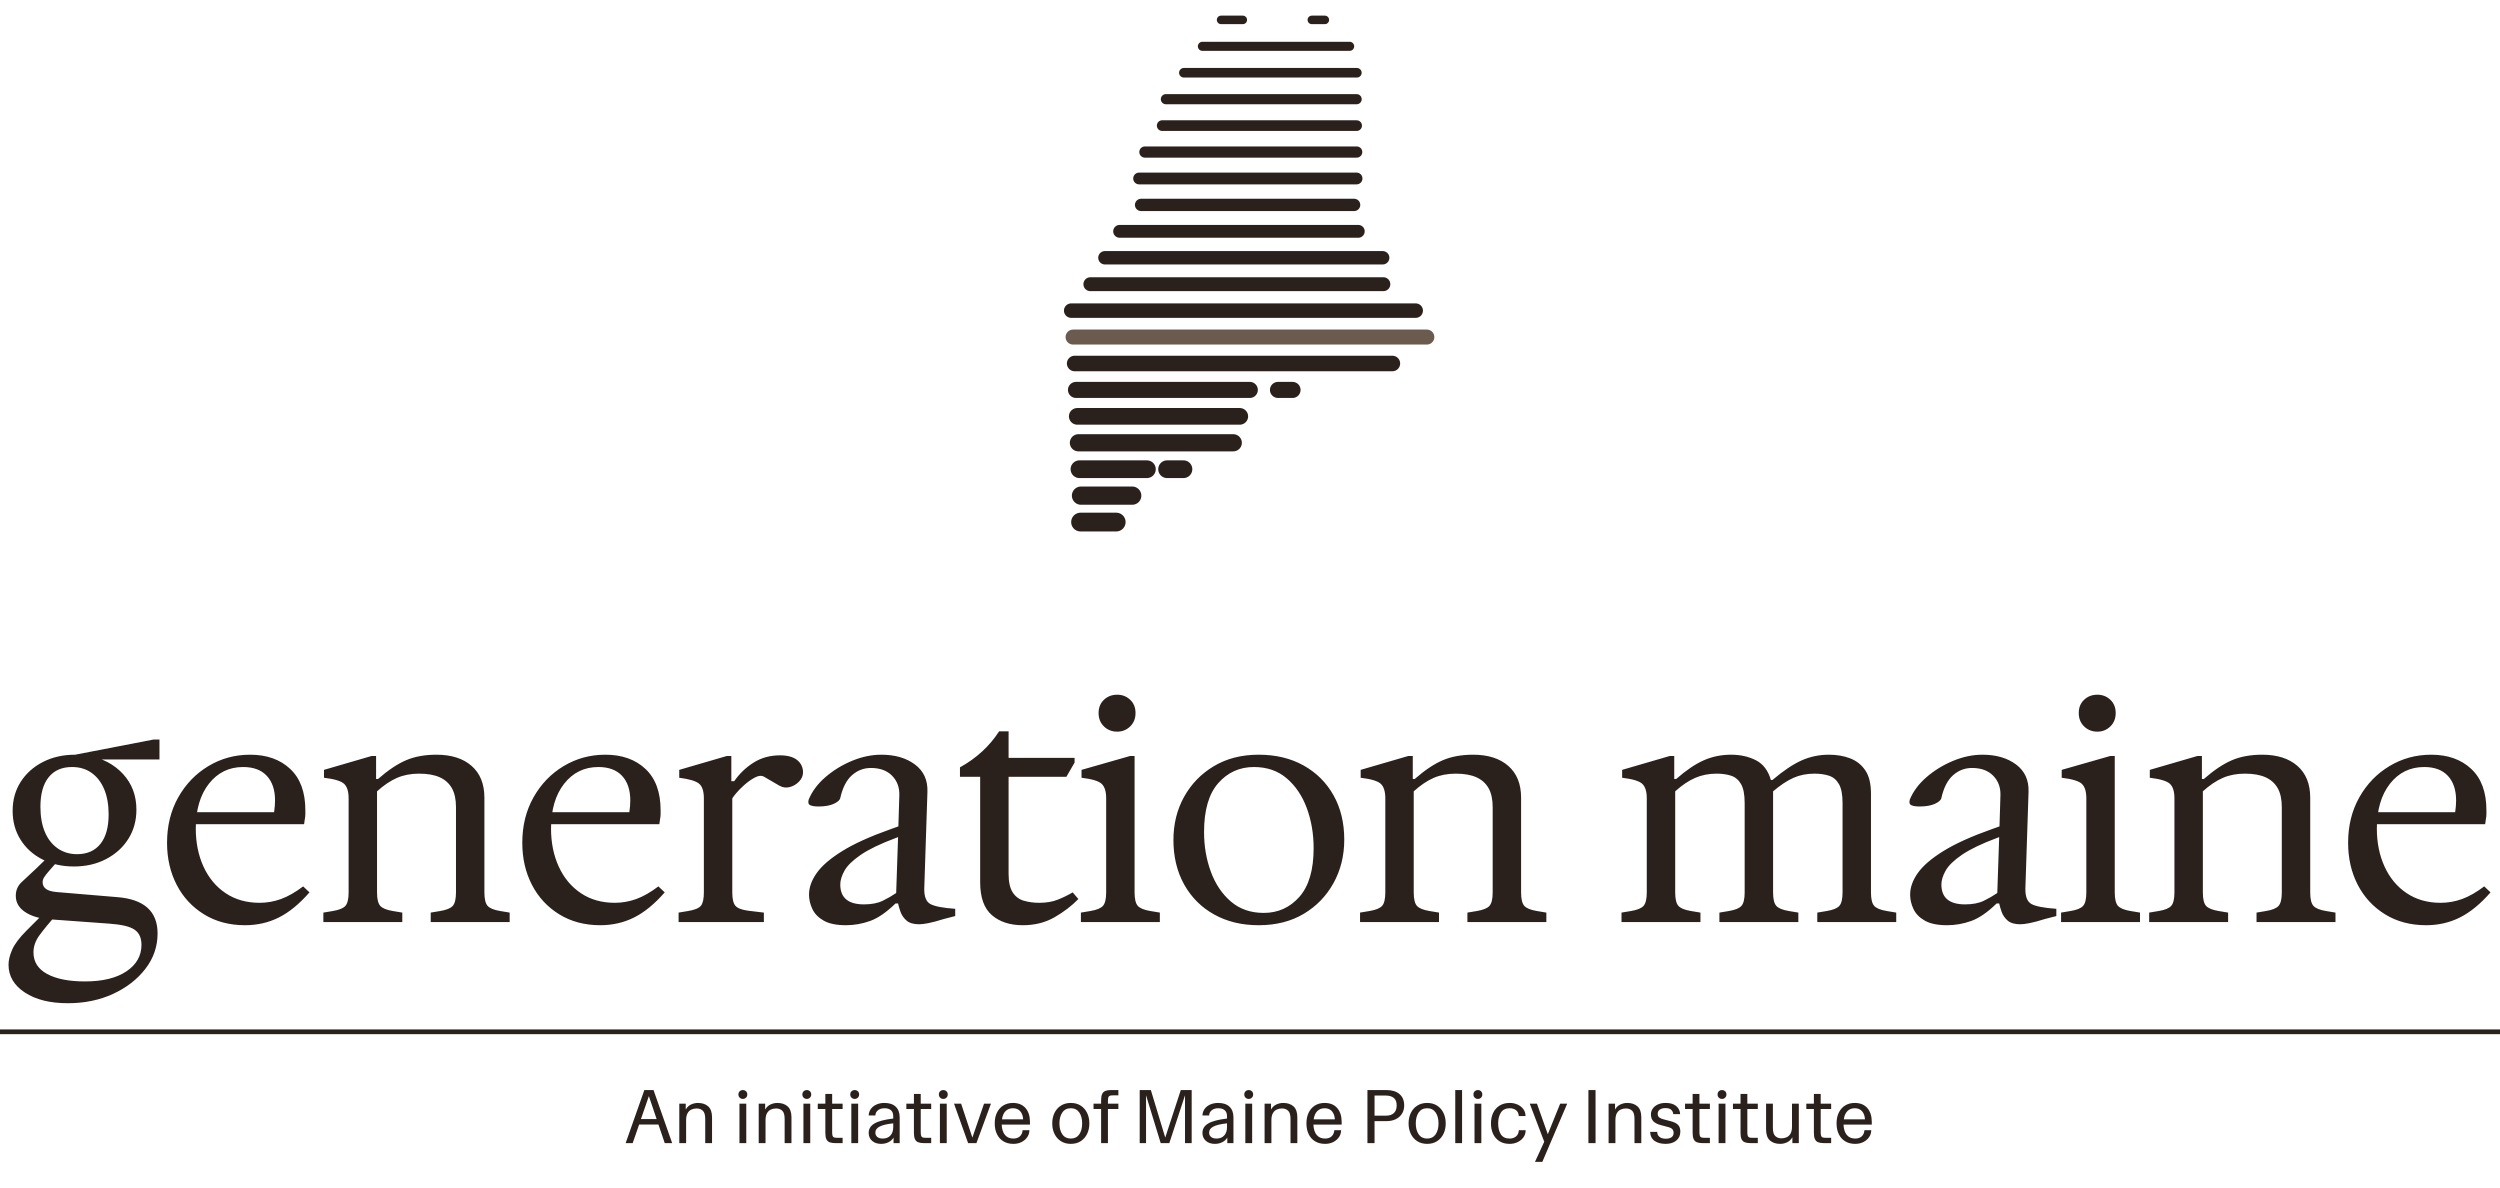
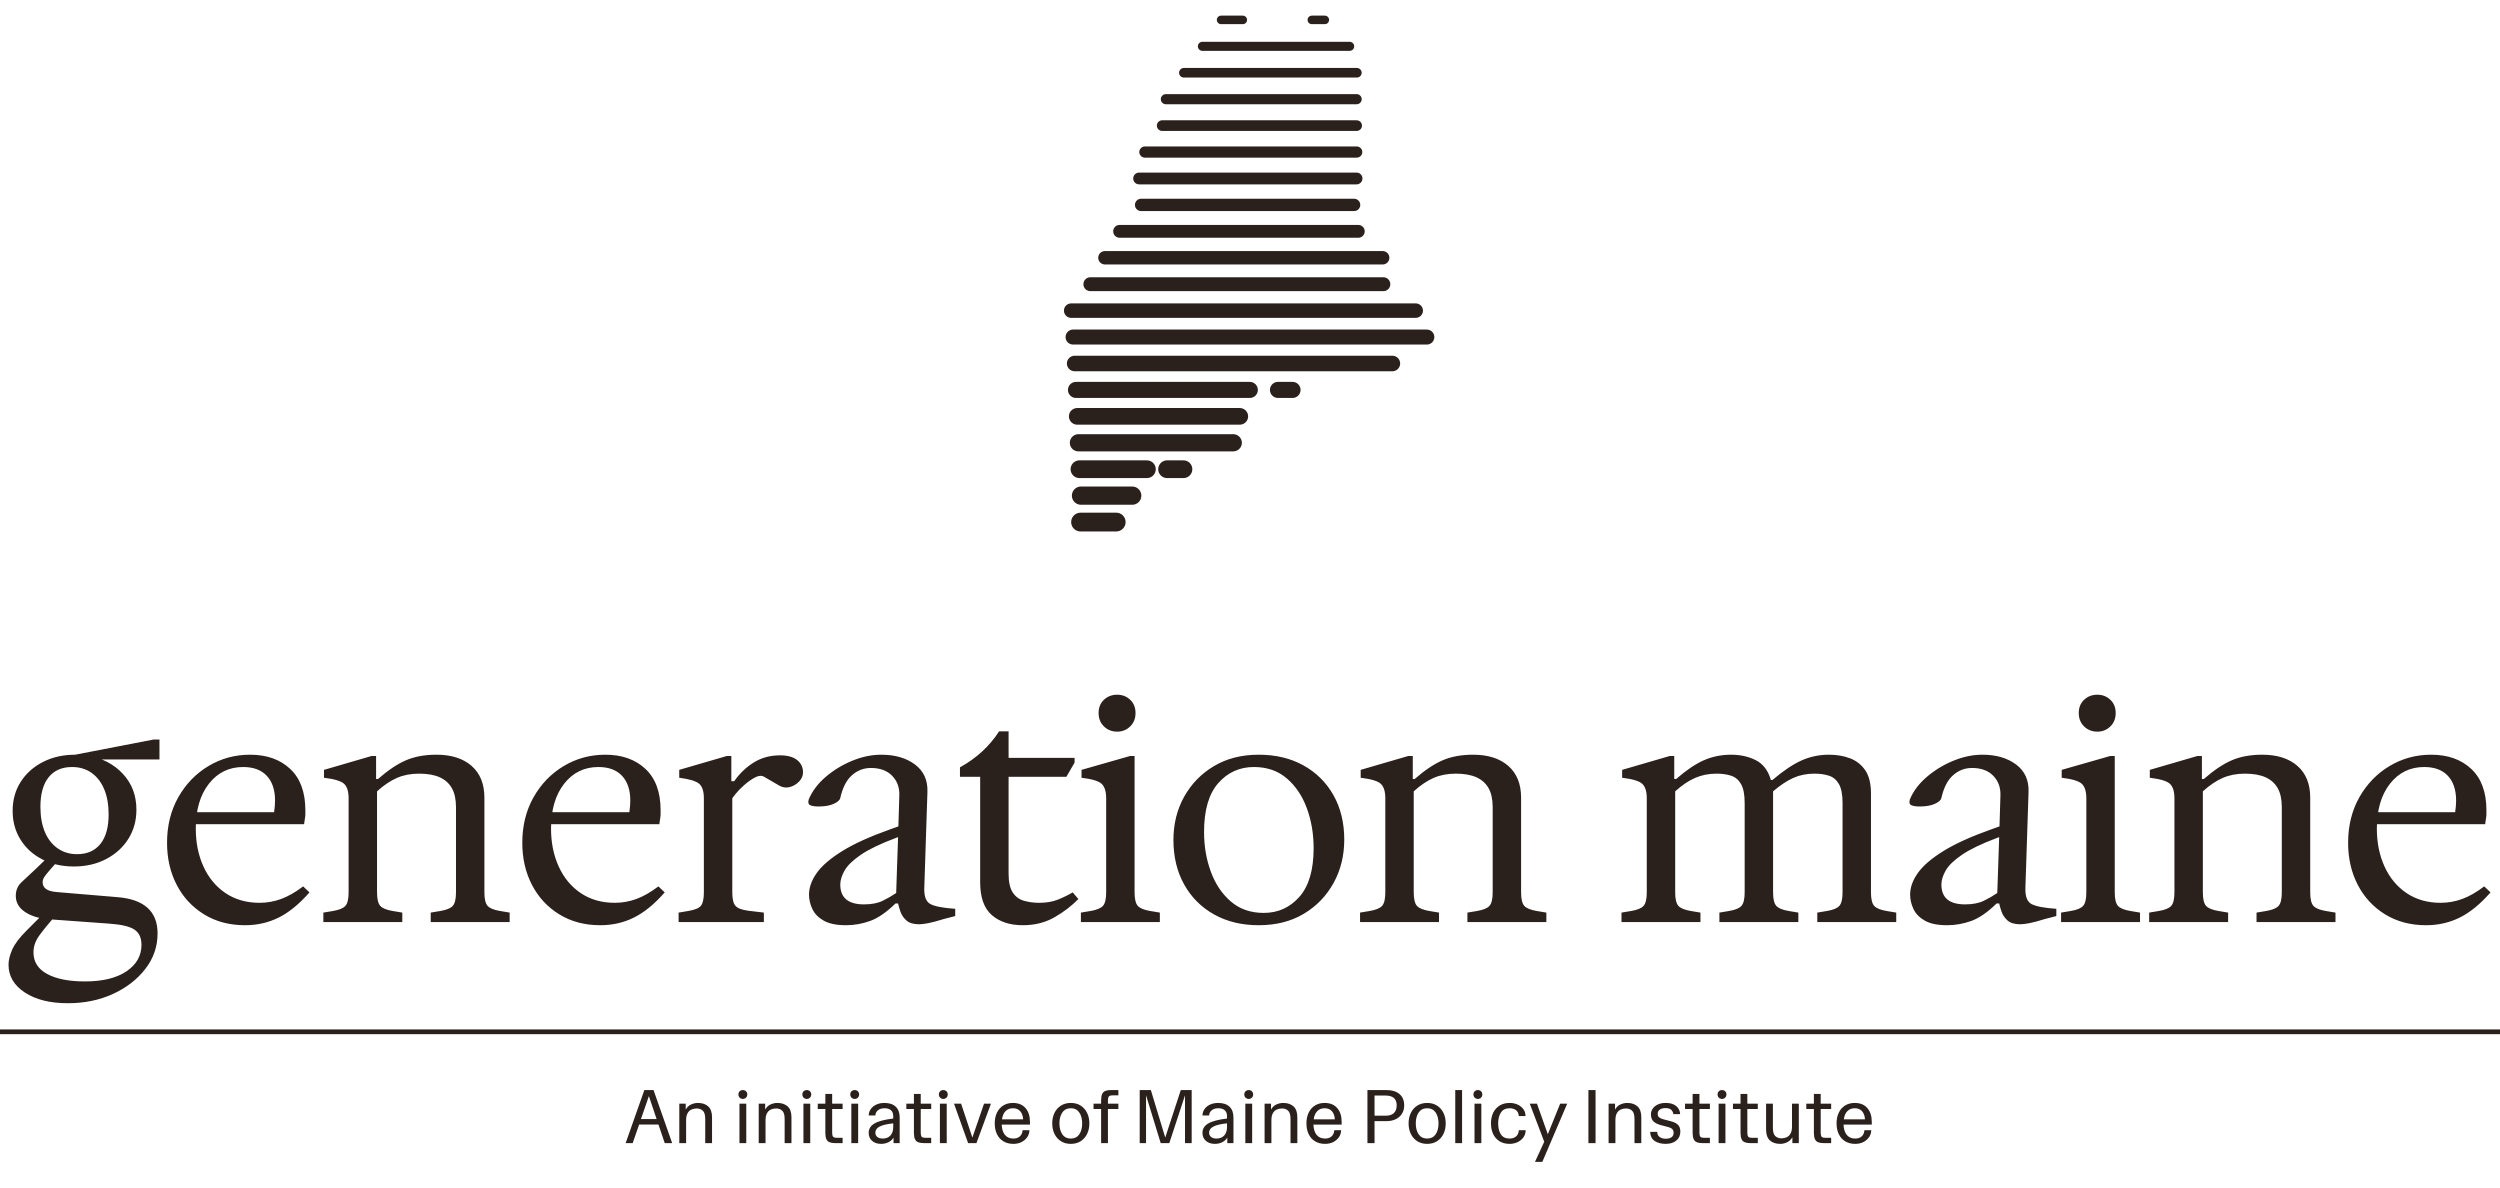
<svg xmlns="http://www.w3.org/2000/svg" viewBox="0 0 791.7 376" width="791.7" height="376" role="img" aria-label="Generation Maine, an initiative of Maine Policy Institute">
  <path d="M386.69 6.3 L393.57 6.3" stroke="#2B211C" stroke-width="2.7" stroke-linecap="round" fill="none" />
  <path d="M415.43 6.3 L419.55 6.3" stroke="#2B211C" stroke-width="2.7" stroke-linecap="round" fill="none" />
  <path d="M380.77 14.67 L427.41 14.67" stroke="#2B211C" stroke-width="2.87" stroke-linecap="round" fill="none" />
  <path d="M374.91 23.04 L429.69 23.04" stroke="#2B211C" stroke-width="3.04" stroke-linecap="round" fill="none" />
  <path d="M369.21 31.41 L429.62 31.41" stroke="#2B211C" stroke-width="3.21" stroke-linecap="round" fill="none" />
  <path d="M368.04 39.78 L429.62 39.78" stroke="#2B211C" stroke-width="3.38" stroke-linecap="round" fill="none" />
  <path d="M362.57 48.15 L429.64 48.15" stroke="#2B211C" stroke-width="3.55" stroke-linecap="round" fill="none" />
  <path d="M360.73 56.52 L429.6 56.52" stroke="#2B211C" stroke-width="3.73" stroke-linecap="round" fill="none" />
  <path d="M361.36 64.89 L428.82 64.89" stroke="#2B211C" stroke-width="3.9" stroke-linecap="round" fill="none" />
  <path d="M354.56 73.26 L430.14 73.26" stroke="#2B211C" stroke-width="4.07" stroke-linecap="round" fill="none" />
  <path d="M349.9 81.63 L437.87 81.63" stroke="#2B211C" stroke-width="4.24" stroke-linecap="round" fill="none" />
  <path d="M345.3 90 L438.08 90" stroke="#2B211C" stroke-width="4.41" stroke-linecap="round" fill="none" />
  <path d="M339.22 98.37 L448.33 98.37" stroke="#2B211C" stroke-width="4.58" stroke-linecap="round" fill="none" />
-   <path d="M339.82 106.74 L451.85 106.74" stroke="#6B5A4E" stroke-width="4.75" stroke-linecap="round" fill="none" />
+   <path d="M339.82 106.74 L451.85 106.74" stroke="#2B211C" stroke-width="4.75" stroke-linecap="round" fill="none" />
  <path d="M340.32 115.11 L440.94 115.11" stroke="#2B211C" stroke-width="4.92" stroke-linecap="round" fill="none" />
  <path d="M340.74 123.48 L395.79 123.48" stroke="#2B211C" stroke-width="5.09" stroke-linecap="round" fill="none" />
  <path d="M404.71 123.48 L409.32 123.48" stroke="#2B211C" stroke-width="5.09" stroke-linecap="round" fill="none" />
  <path d="M341.14 131.85 L392.62 131.85" stroke="#2B211C" stroke-width="5.27" stroke-linecap="round" fill="none" />
  <path d="M341.51 140.22 L390.55 140.22" stroke="#2B211C" stroke-width="5.44" stroke-linecap="round" fill="none" />
  <path d="M341.84 148.59 L363.2 148.59" stroke="#2B211C" stroke-width="5.61" stroke-linecap="round" fill="none" />
  <path d="M369.59 148.59 L374.78 148.59" stroke="#2B211C" stroke-width="5.61" stroke-linecap="round" fill="none" />
  <path d="M342.33 156.96 L358.55 156.96" stroke="#2B211C" stroke-width="5.78" stroke-linecap="round" fill="none" />
  <path d="M342.19 165.33 L353.48 165.33" stroke="#2B211C" stroke-width="5.95" stroke-linecap="round" fill="none" />
  <g transform="translate(0 214)">
    <path fill="#2B211C" d="M21.5 103.7Q13 103.7 7.85 100.3Q2.7 96.9 2.7 91.5Q2.7 89.4 3.85 86.75Q5 84.1 8.4 80.7L13.9 75.2L17.7 75.8Q14.3 79.7 12.45 82.25Q10.6 84.8 10.6 87.6Q10.6 92.1 14.95 94.45Q19.3 96.8 26.9 96.8Q35.3 96.8 40.05 93.6Q44.8 90.4 44.8 85.2Q44.8 81.9 42.6 80.4Q40.4 78.9 34.6 78.5L15.3 77.1Q10.7 76.7 7.85 74.75Q5 72.8 5 69.7Q5 67.1 6.8 65.4Q8.6 63.7 11.4 61.1L14.5 58.1H18.8L15.8 61.5Q14.4 63.1 13.95 63.85Q13.5 64.6 13.5 65.4Q13.5 66.7 14.55 67.5Q15.6 68.3 18 68.5L37.1 70.1Q49.9 71.1 49.9 81.6Q49.9 87.8 46.05 92.8Q42.2 97.8 35.8 100.75Q29.4 103.7 21.5 103.7ZM23.4 60.4Q17.8 60.4 13.4 58.15Q9 55.9 6.5 51.9Q4 47.9 4 42.8Q4 37.6 6.55 33.6Q9.1 29.6 13.6 27.3Q18.1 25 23.8 25L27.9 25.3Q34.7 26.5 38.95 31.1Q43.2 35.7 43.2 42.4Q43.2 47.6 40.65 51.65Q38.1 55.7 33.6 58.05Q29.1 60.4 23.4 60.4ZM24.4 56.5Q29.2 56.5 31.8 53.25Q34.4 50 34.4 43.9Q34.4 39.3 33 35.95Q31.6 32.6 29 30.75Q26.4 28.9 22.8 28.9Q18 28.9 15.4 32.15Q12.8 35.4 12.8 41.5Q12.8 46.1 14.2 49.45Q15.6 52.8 18.25 54.65Q20.9 56.5 24.4 56.5ZM23.8 26.5V25L48.6 20.2H50.5V26.5ZM77.6 79Q70.2 79 64.6 75.55Q59 72.1 55.95 66.2Q52.9 60.3 52.9 52.9Q52.9 44.8 56.45 38.5Q60 32.2 66 28.6Q72 25 79.2 25Q87.1 25 91.9 29.5Q96.7 34 96.7 42.6Q96.7 43.2 96.7 43.85Q96.7 44.5 96.5 45.6L96.3 47H60.4V43.2H86.8Q87.1 41.2 87.1 39.5Q87.1 34.5 84.5 31.7Q81.9 28.9 77 28.9Q70.3 28.9 66.15 34.2Q62 39.5 62 48.4Q62 55.1 64.45 60.45Q66.9 65.8 71.45 68.85Q76 71.9 82.2 71.9Q85.7 71.9 89 70.7Q92.3 69.5 96 66.7L98 68.6Q93.2 74.1 88.3 76.55Q83.4 79 77.6 79ZM102.4 78V75L105.4 74.5Q108.4 74 109.4 72.85Q110.4 71.7 110.4 68.6V38.8Q110.4 35.6 109 34.25Q107.6 32.9 102.6 32.3V29.8L117.7 25.4H119.1V32.7H119.7Q124.5 28.5 128.6 26.75Q132.7 25 138.2 25Q145.3 25 149.35 28.55Q153.4 32.1 153.4 38.6V68.6Q153.4 71.7 154.4 72.85Q155.4 74 158.4 74.5L161.4 75V78H136.4V75L139.4 74.5Q142.4 74 143.4 72.85Q144.4 71.7 144.4 68.6V41.6Q144.4 37.9 143.1 35.6Q141.8 33.3 139.25 32.15Q136.7 31 132.7 31Q128.8 31 125.7 32.35Q122.6 33.7 119.4 36.6V68.6Q119.4 71.7 120.4 72.85Q121.4 74 124.4 74.5L127.4 75V78ZM190.1 79Q182.7 79 177.1 75.55Q171.5 72.1 168.45 66.2Q165.4 60.3 165.4 52.9Q165.4 44.8 168.95 38.5Q172.5 32.2 178.5 28.6Q184.5 25 191.7 25Q199.6 25 204.4 29.5Q209.2 34 209.2 42.6Q209.2 43.2 209.2 43.85Q209.2 44.5 209 45.6L208.8 47H172.9V43.2H199.3Q199.6 41.2 199.6 39.5Q199.6 34.5 197 31.7Q194.4 28.9 189.5 28.9Q182.8 28.9 178.65 34.2Q174.5 39.5 174.5 48.4Q174.5 55.1 176.95 60.45Q179.4 65.8 183.95 68.85Q188.5 71.9 194.7 71.9Q198.2 71.9 201.5 70.7Q204.8 69.5 208.5 66.7L210.5 68.6Q205.7 74.1 200.8 76.55Q195.9 79 190.1 79ZM214.9 78V75L217.9 74.5Q221 74 221.95 72.85Q222.9 71.7 222.9 68.6V38.8Q222.9 35.4 221.35 34.15Q219.8 32.9 215.1 32.3V29.8L230.2 25.4H231.6V33.4H232.5Q235 29.8 238.65 27.5Q242.3 25.2 247 25.2Q250.6 25.2 252.45 26.7Q254.3 28.2 254.3 30.6Q254.3 32.2 253.05 33.5Q251.8 34.8 250.1 35.25Q248.4 35.7 246.8 34.8L242 32Q240.8 31.3 239.1 32.2Q237.4 33.1 235.75 34.55Q234.1 36 233 37.35Q231.9 38.7 231.9 38.9V68.6Q231.9 71.7 232.9 72.85Q233.9 74 236.9 74.4L241.9 75V78ZM267.9 79Q263.4 79 260.85 77.55Q258.3 76.1 257.25 73.85Q256.2 71.6 256.2 69.3Q256.2 65.9 258.65 62.45Q261.1 59 266.75 55.5Q272.4 52 282 48.6L284.5 47.7L284.8 37.8Q284.9 34.1 282.5 31.65Q280.1 29.2 275.8 29.2Q272.4 29.2 269.8 31.5Q267.2 33.8 266.1 38.7Q265.9 39.7 264.05 40.55Q262.2 41.4 259.2 41.4Q257.5 41.4 256.6 41Q255.7 40.6 256.1 39.2Q257.7 35.3 261.4 32.1Q265.1 28.9 269.8 26.95Q274.5 25 279.1 25Q285.6 25 289.75 28.1Q293.9 31.2 293.7 36.8L292.7 67.3Q292.6 71.2 294.65 72.3Q296.7 73.4 302.5 73.8V76.1L299 77Q295.8 78 293.95 78.35Q292.1 78.7 291.1 78.7Q288.4 78.7 287.05 77.5Q285.7 76.3 285.15 74.7Q284.6 73.1 284.4 72.1H283.6Q279.3 76.3 275.55 77.65Q271.8 79 267.9 79ZM273.6 72.4Q277.2 72.4 279.55 71.25Q281.9 70.1 283.8 68.8L284.4 51.1L283.6 51.4Q276.4 54.1 272.6 56.7Q268.8 59.3 267.45 61.7Q266.1 64.1 266.1 66.1Q266.1 72.4 273.6 72.4ZM323.9 79Q317.8 79 314.1 75.8Q310.4 72.6 310.4 65.4V32H304V29Q311.8 24.7 316.4 17.6H319.4V25.8V28.7V62.7Q319.4 66.6 320.7 68.6Q322 70.6 324.25 71.25Q326.5 71.9 329.1 71.9Q332.5 71.9 335 70.9Q337.5 69.9 339.7 68.6L341.5 70.7Q338.4 73.9 334 76.45Q329.6 79 323.9 79ZM315 32V26H340.3V27.5L337.7 32ZM342.3 78V75L345.3 74.5Q348.3 74 349.3 72.85Q350.3 71.7 350.3 68.6V38.8Q350.3 35.6 348.9 34.25Q347.5 32.9 342.5 32.3V29.8L357.9 25.4H359.3V68.6Q359.3 71.7 360.3 72.85Q361.3 74 364.3 74.5L367.3 75V78ZM353.8 17.7Q351.3 17.7 349.6 16.05Q347.9 14.4 347.9 11.8Q347.9 9.2 349.6 7.6Q351.3 6 353.8 6Q356.2 6 357.9 7.6Q359.6 9.2 359.6 11.8Q359.6 14.4 357.9 16.05Q356.2 17.7 353.8 17.7ZM398.6 79Q390.6 79 384.5 75.6Q378.4 72.2 375 66.1Q371.6 60 371.6 52Q371.6 44.4 375 38.3Q378.4 32.2 384.45 28.6Q390.5 25 398.6 25Q406.7 25 412.8 28.4Q418.9 31.8 422.3 37.85Q425.7 43.9 425.7 51.9Q425.7 59.5 422.3 65.65Q418.9 71.8 412.85 75.4Q406.8 79 398.6 79ZM400.2 75.1Q407 75.1 411.5 70Q416 64.9 416 54.6Q416 47.8 413.85 41.95Q411.7 36.1 407.5 32.5Q403.3 28.9 397.1 28.9Q390.3 28.9 385.8 34Q381.3 39.1 381.3 49.5Q381.3 56.2 383.45 62.05Q385.6 67.9 389.8 71.5Q394 75.1 400.2 75.1ZM430.7 78V75L433.7 74.5Q436.7 74 437.7 72.85Q438.7 71.7 438.7 68.6V38.8Q438.7 35.6 437.3 34.25Q435.9 32.9 430.9 32.3V29.8L446 25.4H447.4V32.7H448Q452.8 28.5 456.9 26.75Q461 25 466.5 25Q473.6 25 477.65 28.55Q481.7 32.1 481.7 38.6V68.6Q481.7 71.7 482.7 72.85Q483.7 74 486.7 74.5L489.7 75V78H464.7V75L467.7 74.5Q470.7 74 471.7 72.85Q472.7 71.7 472.7 68.6V41.6Q472.7 37.9 471.4 35.6Q470.1 33.3 467.55 32.15Q465 31 461 31Q457.1 31 454 32.35Q450.9 33.7 447.7 36.6V68.6Q447.7 71.7 448.7 72.85Q449.7 74 452.7 74.5L455.7 75V78ZM513.5 78V75L516.5 74.5Q519.5 74 520.5 72.85Q521.5 71.7 521.5 68.6V38.8Q521.5 35.6 520.1 34.25Q518.7 32.9 513.7 32.3V29.8L528.8 25.4H530.2V32.7H530.8Q535.6 28.5 539.6 26.75Q543.6 25 548.2 25Q552.6 25 556.05 26.75Q559.5 28.5 560.8 33H561.3Q566.5 28.6 570.55 26.8Q574.6 25 579.2 25Q582.9 25 585.9 26.15Q588.9 27.3 590.7 29.95Q592.5 32.6 592.5 37.3V68.6Q592.5 71.7 593.5 72.85Q594.5 74 597.5 74.5L600.5 75V78H575.5V75L578.5 74.5Q581.5 74 582.5 72.85Q583.5 71.7 583.5 68.6V40.3Q583.5 36.3 582.35 34.3Q581.2 32.3 579.2 31.65Q577.2 31 574.6 31Q570.9 31 567.9 32.35Q564.9 33.7 561.5 36.6V68.6Q561.5 71.7 562.5 72.85Q563.5 74 566.5 74.5L569.5 75V78H544.5V75L547.5 74.5Q550.5 74 551.5 72.85Q552.5 71.7 552.5 68.6V40.3Q552.5 36.3 551.35 34.3Q550.2 32.3 548.2 31.65Q546.2 31 543.6 31Q539.9 31 536.8 32.35Q533.7 33.7 530.5 36.6V68.6Q530.5 71.7 531.5 72.85Q532.5 74 535.5 74.5L538.5 75V78ZM616.6 79Q612.1 79 609.55 77.55Q607 76.1 605.95 73.85Q604.9 71.6 604.9 69.3Q604.9 65.9 607.35 62.45Q609.8 59 615.45 55.5Q621.1 52 630.7 48.6L633.2 47.7L633.5 37.8Q633.6 34.1 631.2 31.65Q628.8 29.2 624.5 29.2Q621.1 29.2 618.5 31.5Q615.9 33.8 614.8 38.7Q614.6 39.7 612.75 40.55Q610.9 41.4 607.9 41.4Q606.2 41.4 605.3 41Q604.4 40.6 604.8 39.2Q606.4 35.3 610.1 32.1Q613.8 28.9 618.5 26.95Q623.2 25 627.8 25Q634.3 25 638.45 28.1Q642.6 31.2 642.4 36.8L641.4 67.3Q641.3 71.2 643.35 72.3Q645.4 73.4 651.2 73.8V76.1L647.7 77Q644.5 78 642.65 78.35Q640.8 78.7 639.8 78.7Q637.1 78.7 635.75 77.5Q634.4 76.3 633.85 74.7Q633.3 73.1 633.1 72.1H632.3Q628 76.3 624.25 77.65Q620.5 79 616.6 79ZM622.3 72.4Q625.9 72.4 628.25 71.25Q630.6 70.1 632.5 68.8L633.1 51.1L632.3 51.4Q625.1 54.1 621.3 56.7Q617.5 59.3 616.15 61.7Q614.8 64.1 614.8 66.1Q614.8 72.4 622.3 72.4ZM652.7 78V75L655.7 74.5Q658.7 74 659.7 72.85Q660.7 71.7 660.7 68.6V38.8Q660.7 35.6 659.3 34.25Q657.9 32.9 652.9 32.3V29.8L668.3 25.4H669.7V68.6Q669.7 71.7 670.7 72.85Q671.7 74 674.7 74.5L677.7 75V78ZM664.2 17.7Q661.7 17.7 660 16.05Q658.3 14.4 658.3 11.8Q658.3 9.2 660 7.6Q661.7 6 664.2 6Q666.6 6 668.3 7.6Q670 9.2 670 11.8Q670 14.4 668.3 16.05Q666.6 17.7 664.2 17.7ZM680.6 78V75L683.6 74.5Q686.6 74 687.6 72.85Q688.6 71.7 688.6 68.6V38.8Q688.6 35.6 687.2 34.25Q685.8 32.9 680.8 32.3V29.8L695.9 25.4H697.3V32.7H697.9Q702.7 28.5 706.8 26.75Q710.9 25 716.4 25Q723.5 25 727.55 28.55Q731.6 32.1 731.6 38.6V68.6Q731.6 71.7 732.6 72.85Q733.6 74 736.6 74.5L739.6 75V78H714.6V75L717.6 74.5Q720.6 74 721.6 72.85Q722.6 71.7 722.6 68.6V41.6Q722.6 37.9 721.3 35.6Q720 33.3 717.45 32.15Q714.9 31 710.9 31Q707 31 703.9 32.35Q700.8 33.7 697.6 36.6V68.6Q697.6 71.7 698.6 72.85Q699.6 74 702.6 74.5L705.6 75V78ZM768.3 79Q760.9 79 755.3 75.55Q749.7 72.1 746.65 66.2Q743.6 60.3 743.6 52.9Q743.6 44.8 747.15 38.5Q750.7 32.2 756.7 28.6Q762.7 25 769.9 25Q777.8 25 782.6 29.5Q787.4 34 787.4 42.6Q787.4 43.2 787.4 43.85Q787.4 44.5 787.2 45.6L787 47H751.1V43.2H777.5Q777.8 41.2 777.8 39.5Q777.8 34.5 775.2 31.7Q772.6 28.9 767.7 28.9Q761 28.9 756.85 34.2Q752.7 39.5 752.7 48.4Q752.7 55.1 755.15 60.45Q757.6 65.8 762.15 68.85Q766.7 71.9 772.9 71.9Q776.4 71.9 779.7 70.7Q783 69.5 786.7 66.7L788.7 68.6Q783.9 74.1 779 76.55Q774.1 79 768.3 79Z" />
  </g>
  <rect x="0" y="326" width="791.7" height="1.5" rx="0" fill="#2B211C" />
  <path fill="#2B211C" d="M198.13 362 204.05 345.2H206.96L212.86 362H210.51L208.52 356.12H202.4L200.36 362ZM205.49 347.12 202.97 354.39H207.94ZM215.12 362V349.52H217.16V351.37Q217.81 350.24 218.86 349.76Q219.92 349.28 221.02 349.28Q223.06 349.28 224.27 350.37Q225.49 351.46 225.49 353.84V362H223.33V354.32Q223.33 352.45 222.57 351.74Q221.81 351.03 220.61 351.03Q219.73 351.03 218.97 351.37Q218.21 351.7 217.75 352.52Q217.28 353.34 217.28 354.78V362ZM234.17 362V349.52H236.33V362ZM235.25 348.01Q234.65 348.01 234.25 347.61Q233.84 347.22 233.84 346.59Q233.84 345.97 234.25 345.58Q234.65 345.2 235.25 345.2Q235.83 345.2 236.24 345.58Q236.65 345.97 236.65 346.59Q236.65 347.22 236.24 347.61Q235.83 348.01 235.25 348.01ZM240.27 362V349.52H242.31V351.37Q242.96 350.24 244.01 349.76Q245.07 349.28 246.17 349.28Q248.21 349.28 249.43 350.37Q250.64 351.46 250.64 353.84V362H248.48V354.32Q248.48 352.45 247.72 351.74Q246.97 351.03 245.77 351.03Q244.88 351.03 244.12 351.37Q243.37 351.7 242.9 352.52Q242.43 353.34 242.43 354.78V362ZM254.43 362V349.52H256.59V362ZM255.51 348.01Q254.91 348.01 254.5 347.61Q254.09 347.22 254.09 346.59Q254.09 345.97 254.5 345.58Q254.91 345.2 255.51 345.2Q256.09 345.2 256.49 345.58Q256.9 345.97 256.9 346.59Q256.9 347.22 256.49 347.61Q256.09 348.01 255.51 348.01ZM264.44 362Q263.38 362 262.7 361.72Q262.01 361.45 261.69 360.74Q261.37 360.03 261.37 358.74V351.2H258.97V349.52H261.37V346.42H263.53V349.52H266.84V351.2H263.53V358.57Q263.53 359.38 263.68 359.76Q263.84 360.13 264.2 360.22Q264.56 360.32 265.13 360.32H266.84V362ZM269.6 362V349.52H271.76V362ZM270.68 348.01Q270.08 348.01 269.67 347.61Q269.26 347.22 269.26 346.59Q269.26 345.97 269.67 345.58Q270.08 345.2 270.68 345.2Q271.25 345.2 271.66 345.58Q272.07 345.97 272.07 346.59Q272.07 347.22 271.66 347.61Q271.25 348.01 270.68 348.01ZM279.01 362.24Q277.25 362.24 276.17 361.28Q275.09 360.32 275.09 358.76Q275.09 356.86 276.93 355.78Q278.77 354.7 282.87 354.22V353.48Q282.87 352.21 282.14 351.58Q281.41 350.96 280.13 350.96Q278.81 350.96 278.03 351.6Q277.25 352.23 277.21 353.24H275.09Q275.14 352.09 275.77 351.2Q276.39 350.31 277.51 349.8Q278.62 349.28 280.09 349.28Q282.41 349.28 283.66 350.47Q284.91 351.66 284.91 353.86V362H282.97V360.25Q282.39 361.21 281.36 361.72Q280.33 362.24 279.01 362.24ZM277.21 358.66Q277.21 359.55 277.83 360.06Q278.45 360.56 279.56 360.56Q281.09 360.56 281.98 359.59Q282.87 358.62 282.87 356.94V355.74Q279.92 356.05 278.56 356.76Q277.21 357.46 277.21 358.66ZM292.49 362Q291.44 362 290.75 361.72Q290.07 361.45 289.75 360.74Q289.42 360.03 289.42 358.74V351.2H287.02V349.52H289.42V346.42H291.58V349.52H294.89V351.2H291.58V358.57Q291.58 359.38 291.74 359.76Q291.89 360.13 292.25 360.22Q292.61 360.32 293.19 360.32H294.89V362ZM297.65 362V349.52H299.81V362ZM298.73 348.01Q298.13 348.01 297.73 347.61Q297.32 347.22 297.32 346.59Q297.32 345.97 297.73 345.58Q298.13 345.2 298.73 345.2Q299.31 345.2 299.72 345.58Q300.13 345.97 300.13 346.59Q300.13 347.22 299.72 347.61Q299.31 348.01 298.73 348.01ZM306.58 362 302.12 349.52H304.37L307.93 360.25L311.62 349.52H313.81L309.22 362ZM320.91 362.24Q319.11 362.24 317.78 361.45Q316.45 360.66 315.73 359.19Q315.01 357.73 315.01 355.76Q315.01 353.77 315.73 352.32Q316.45 350.86 317.74 350.07Q319.04 349.28 320.77 349.28Q323.33 349.28 324.75 350.89Q326.17 352.5 326.17 355.35V356.14H317.21Q317.31 358.28 318.26 359.42Q319.21 360.56 320.91 360.56Q322.21 360.56 322.97 359.86Q323.74 359.17 323.84 357.92H326Q325.97 359.17 325.29 360.14Q324.61 361.11 323.48 361.68Q322.35 362.24 320.91 362.24ZM320.77 350.96Q319.35 350.96 318.45 351.86Q317.55 352.76 317.31 354.46H324.01Q323.91 352.83 323.08 351.9Q322.25 350.96 320.77 350.96ZM339.1 362.24Q337.3 362.24 335.98 361.4Q334.66 360.56 333.94 359.1Q333.22 357.63 333.22 355.76Q333.22 353.89 333.94 352.42Q334.66 350.96 335.98 350.12Q337.3 349.28 339.1 349.28Q340.93 349.28 342.23 350.12Q343.54 350.96 344.26 352.42Q344.98 353.89 344.98 355.76Q344.98 357.63 344.26 359.1Q343.54 360.56 342.23 361.4Q340.93 362.24 339.1 362.24ZM339.1 360.56Q340.85 360.56 341.78 359.23Q342.7 357.9 342.7 355.76Q342.7 353.62 341.78 352.29Q340.85 350.96 339.1 350.96Q337.35 350.96 336.43 352.29Q335.5 353.62 335.5 355.76Q335.5 357.9 336.43 359.23Q337.35 360.56 339.1 360.56ZM348.7 362V351.2H346.3V349.52H348.7V348.46Q348.7 347.14 349.03 346.45Q349.35 345.75 350.03 345.48Q350.72 345.2 351.77 345.2H354.17V346.88H352.47Q351.89 346.88 351.53 346.98Q351.17 347.07 351.02 347.44Q350.86 347.82 350.86 348.63V349.52H354.17V351.2H350.86V362ZM360.92 362V345.2H364.45L369.01 360.25L373.93 345.2H377.38V362H375.27V346.86L370.3 362H367.57L362.93 346.86V362ZM384.7 362.24Q382.95 362.24 381.87 361.28Q380.79 360.32 380.79 358.76Q380.79 356.86 382.63 355.78Q384.46 354.7 388.57 354.22V353.48Q388.57 352.21 387.83 351.58Q387.1 350.96 385.83 350.96Q384.51 350.96 383.73 351.6Q382.95 352.23 382.9 353.24H380.79Q380.84 352.09 381.46 351.2Q382.09 350.31 383.2 349.8Q384.32 349.28 385.78 349.28Q388.11 349.28 389.36 350.47Q390.61 351.66 390.61 353.86V362H388.66V360.25Q388.09 361.21 387.05 361.72Q386.02 362.24 384.7 362.24ZM382.9 358.66Q382.9 359.55 383.53 360.06Q384.15 360.56 385.25 360.56Q386.79 360.56 387.68 359.59Q388.57 358.62 388.57 356.94V355.74Q385.61 356.05 384.26 356.76Q382.9 357.46 382.9 358.66ZM394.37 362V349.52H396.53V362ZM395.45 348.01Q394.85 348.01 394.45 347.61Q394.04 347.22 394.04 346.59Q394.04 345.97 394.45 345.58Q394.85 345.2 395.45 345.2Q396.03 345.2 396.44 345.58Q396.85 345.97 396.85 346.59Q396.85 347.22 396.44 347.61Q396.03 348.01 395.45 348.01ZM400.47 362V349.52H402.51V351.37Q403.16 350.24 404.21 349.76Q405.27 349.28 406.37 349.28Q408.41 349.28 409.63 350.37Q410.84 351.46 410.84 353.84V362H408.68V354.32Q408.68 352.45 407.92 351.74Q407.17 351.03 405.97 351.03Q405.08 351.03 404.32 351.37Q403.57 351.7 403.1 352.52Q402.63 353.34 402.63 354.78V362ZM419.62 362.24Q417.82 362.24 416.49 361.45Q415.16 360.66 414.44 359.19Q413.72 357.73 413.72 355.76Q413.72 353.77 414.44 352.32Q415.16 350.86 416.45 350.07Q417.75 349.28 419.48 349.28Q422.05 349.28 423.46 350.89Q424.88 352.5 424.88 355.35V356.14H415.93Q416.02 358.28 416.97 359.42Q417.92 360.56 419.62 360.56Q420.92 360.56 421.69 359.86Q422.45 359.17 422.55 357.92H424.71Q424.69 359.17 424 360.14Q423.32 361.11 422.19 361.68Q421.06 362.24 419.62 362.24ZM419.48 350.96Q418.06 350.96 417.16 351.86Q416.26 352.76 416.02 354.46H422.72Q422.62 352.83 421.79 351.9Q420.97 350.96 419.48 350.96ZM433.04 362V345.2H439.06Q441.7 345.2 443.19 346.47Q444.68 347.74 444.68 350.05Q444.68 351.58 443.97 352.7Q443.26 353.82 442 354.43Q440.74 355.04 439.06 355.04H435.29V362ZM435.29 353.31H438.94Q440.5 353.31 441.4 352.5Q442.3 351.68 442.3 350.05Q442.3 348.44 441.38 347.68Q440.45 346.93 438.73 346.93H435.29ZM451.95 362.24Q450.15 362.24 448.83 361.4Q447.51 360.56 446.79 359.1Q446.07 357.63 446.07 355.76Q446.07 353.89 446.79 352.42Q447.51 350.96 448.83 350.12Q450.15 349.28 451.95 349.28Q453.77 349.28 455.08 350.12Q456.39 350.96 457.11 352.42Q457.83 353.89 457.83 355.76Q457.83 357.63 457.11 359.1Q456.39 360.56 455.08 361.4Q453.77 362.24 451.95 362.24ZM451.95 360.56Q453.7 360.56 454.63 359.23Q455.55 357.9 455.55 355.76Q455.55 353.62 454.63 352.29Q453.7 350.96 451.95 350.96Q450.2 350.96 449.27 352.29Q448.35 353.62 448.35 355.76Q448.35 357.9 449.27 359.23Q450.2 360.56 451.95 360.56ZM460.85 362V345.2H463.01V362ZM466.95 362V349.52H469.11V362ZM468.03 348.01Q467.43 348.01 467.02 347.61Q466.61 347.22 466.61 346.59Q466.61 345.97 467.02 345.58Q467.43 345.2 468.03 345.2Q468.61 345.2 469.01 345.58Q469.42 345.97 469.42 346.59Q469.42 347.22 469.01 347.61Q468.61 348.01 468.03 348.01ZM478.06 362.24Q476.17 362.24 474.85 361.4Q473.53 360.56 472.84 359.1Q472.16 357.63 472.16 355.76Q472.16 353.89 472.85 352.42Q473.55 350.96 474.88 350.12Q476.21 349.28 478.11 349.28Q479.43 349.28 480.56 349.78Q481.69 350.29 482.39 351.21Q483.1 352.14 483.1 353.43H480.97Q480.89 352.16 480.08 351.56Q479.26 350.96 478.11 350.96Q476.21 350.96 475.33 352.29Q474.44 353.62 474.44 355.76Q474.44 357.9 475.3 359.23Q476.17 360.56 478.06 360.56Q479.24 360.56 480.07 359.91Q480.89 359.26 480.99 357.92H483.15Q483.13 359.26 482.39 360.24Q481.66 361.21 480.52 361.72Q479.38 362.24 478.06 362.24ZM486.1 367.93 489.03 361.57 484.45 349.52H486.73L490.16 359.19L494.07 349.52H496.3L488.43 367.93ZM503.02 362V345.2H505.28V362ZM509.41 362V349.52H511.45V351.37Q512.09 350.24 513.15 349.76Q514.21 349.28 515.31 349.28Q517.35 349.28 518.56 350.37Q519.77 351.46 519.77 353.84V362H517.61V354.32Q517.61 352.45 516.86 351.74Q516.1 351.03 514.9 351.03Q514.01 351.03 513.26 351.37Q512.5 351.7 512.03 352.52Q511.57 353.34 511.57 354.78V362ZM527.48 362.24Q525.39 362.24 524.03 361.34Q522.68 360.44 522.56 358.45H524.81Q524.81 359.48 525.55 360.04Q526.28 360.61 527.5 360.61Q528.68 360.61 529.34 360.14Q530 359.67 530 358.74Q530 357.37 528.44 356.96L525.99 356.31Q524.41 355.9 523.61 355.12Q522.82 354.34 522.82 352.88Q522.82 351.87 523.4 351.06Q523.97 350.24 525.02 349.76Q526.06 349.28 527.45 349.28Q529.04 349.28 530.03 349.77Q531.03 350.26 531.53 351.08Q532.04 351.9 532.06 352.83H529.9Q529.83 352.04 529.27 351.48Q528.7 350.91 527.43 350.91Q526.28 350.91 525.62 351.39Q524.96 351.87 524.96 352.69Q524.96 353.55 525.5 353.91Q526.04 354.27 526.69 354.44L529.06 355.06Q530.74 355.5 531.44 356.26Q532.13 357.03 532.13 358.33Q532.13 360.13 530.87 361.18Q529.61 362.24 527.48 362.24ZM539.09 362Q538.04 362 537.35 361.72Q536.67 361.45 536.35 360.74Q536.02 360.03 536.02 358.74V351.2H533.62V349.52H536.02V346.42H538.18V349.52H541.49V351.2H538.18V358.57Q538.18 359.38 538.34 359.76Q538.49 360.13 538.85 360.22Q539.21 360.32 539.79 360.32H541.49V362ZM544.25 362V349.52H546.41V362ZM545.33 348.01Q544.73 348.01 544.33 347.61Q543.92 347.22 543.92 346.59Q543.92 345.97 544.33 345.58Q544.73 345.2 545.33 345.2Q545.91 345.2 546.32 345.58Q546.73 345.97 546.73 346.59Q546.73 347.22 546.32 347.61Q545.91 348.01 545.33 348.01ZM554.26 362Q553.21 362 552.52 361.72Q551.84 361.45 551.51 360.74Q551.19 360.03 551.19 358.74V351.2H548.79V349.52H551.19V346.42H553.35V349.52H556.66V351.2H553.35V358.57Q553.35 359.38 553.51 359.76Q553.66 360.13 554.02 360.22Q554.38 360.32 554.96 360.32H556.66V362ZM563.74 362.24Q561.7 362.24 560.49 361.15Q559.28 360.06 559.28 357.68V349.52H561.44V357.2Q561.44 359.07 562.21 359.78Q562.97 360.49 564.15 360.49Q565.04 360.49 565.79 360.15Q566.55 359.82 567.02 358.99Q567.49 358.16 567.49 356.74V349.52H569.65V362H567.61V360.15Q566.96 361.28 565.9 361.76Q564.85 362.24 563.74 362.24ZM577.49 362Q576.44 362 575.75 361.72Q575.07 361.45 574.75 360.74Q574.42 360.03 574.42 358.74V351.2H572.02V349.52H574.42V346.42H576.58V349.52H579.89V351.2H576.58V358.57Q576.58 359.38 576.74 359.76Q576.89 360.13 577.25 360.22Q577.61 360.32 578.19 360.32H579.89V362ZM587.5 362.24Q585.7 362.24 584.37 361.45Q583.04 360.66 582.32 359.19Q581.6 357.73 581.6 355.76Q581.6 353.77 582.32 352.32Q583.04 350.86 584.33 350.07Q585.63 349.28 587.36 349.28Q589.93 349.28 591.34 350.89Q592.76 352.5 592.76 355.35V356.14H583.81Q583.9 358.28 584.85 359.42Q585.8 360.56 587.5 360.56Q588.8 360.56 589.57 359.86Q590.33 359.17 590.43 357.92H592.59Q592.57 359.17 591.88 360.14Q591.2 361.11 590.07 361.68Q588.94 362.24 587.5 362.24ZM587.36 350.96Q585.94 350.96 585.04 351.86Q584.14 352.76 583.9 354.46H590.6Q590.5 352.83 589.67 351.9Q588.85 350.96 587.36 350.96Z" />
</svg>
